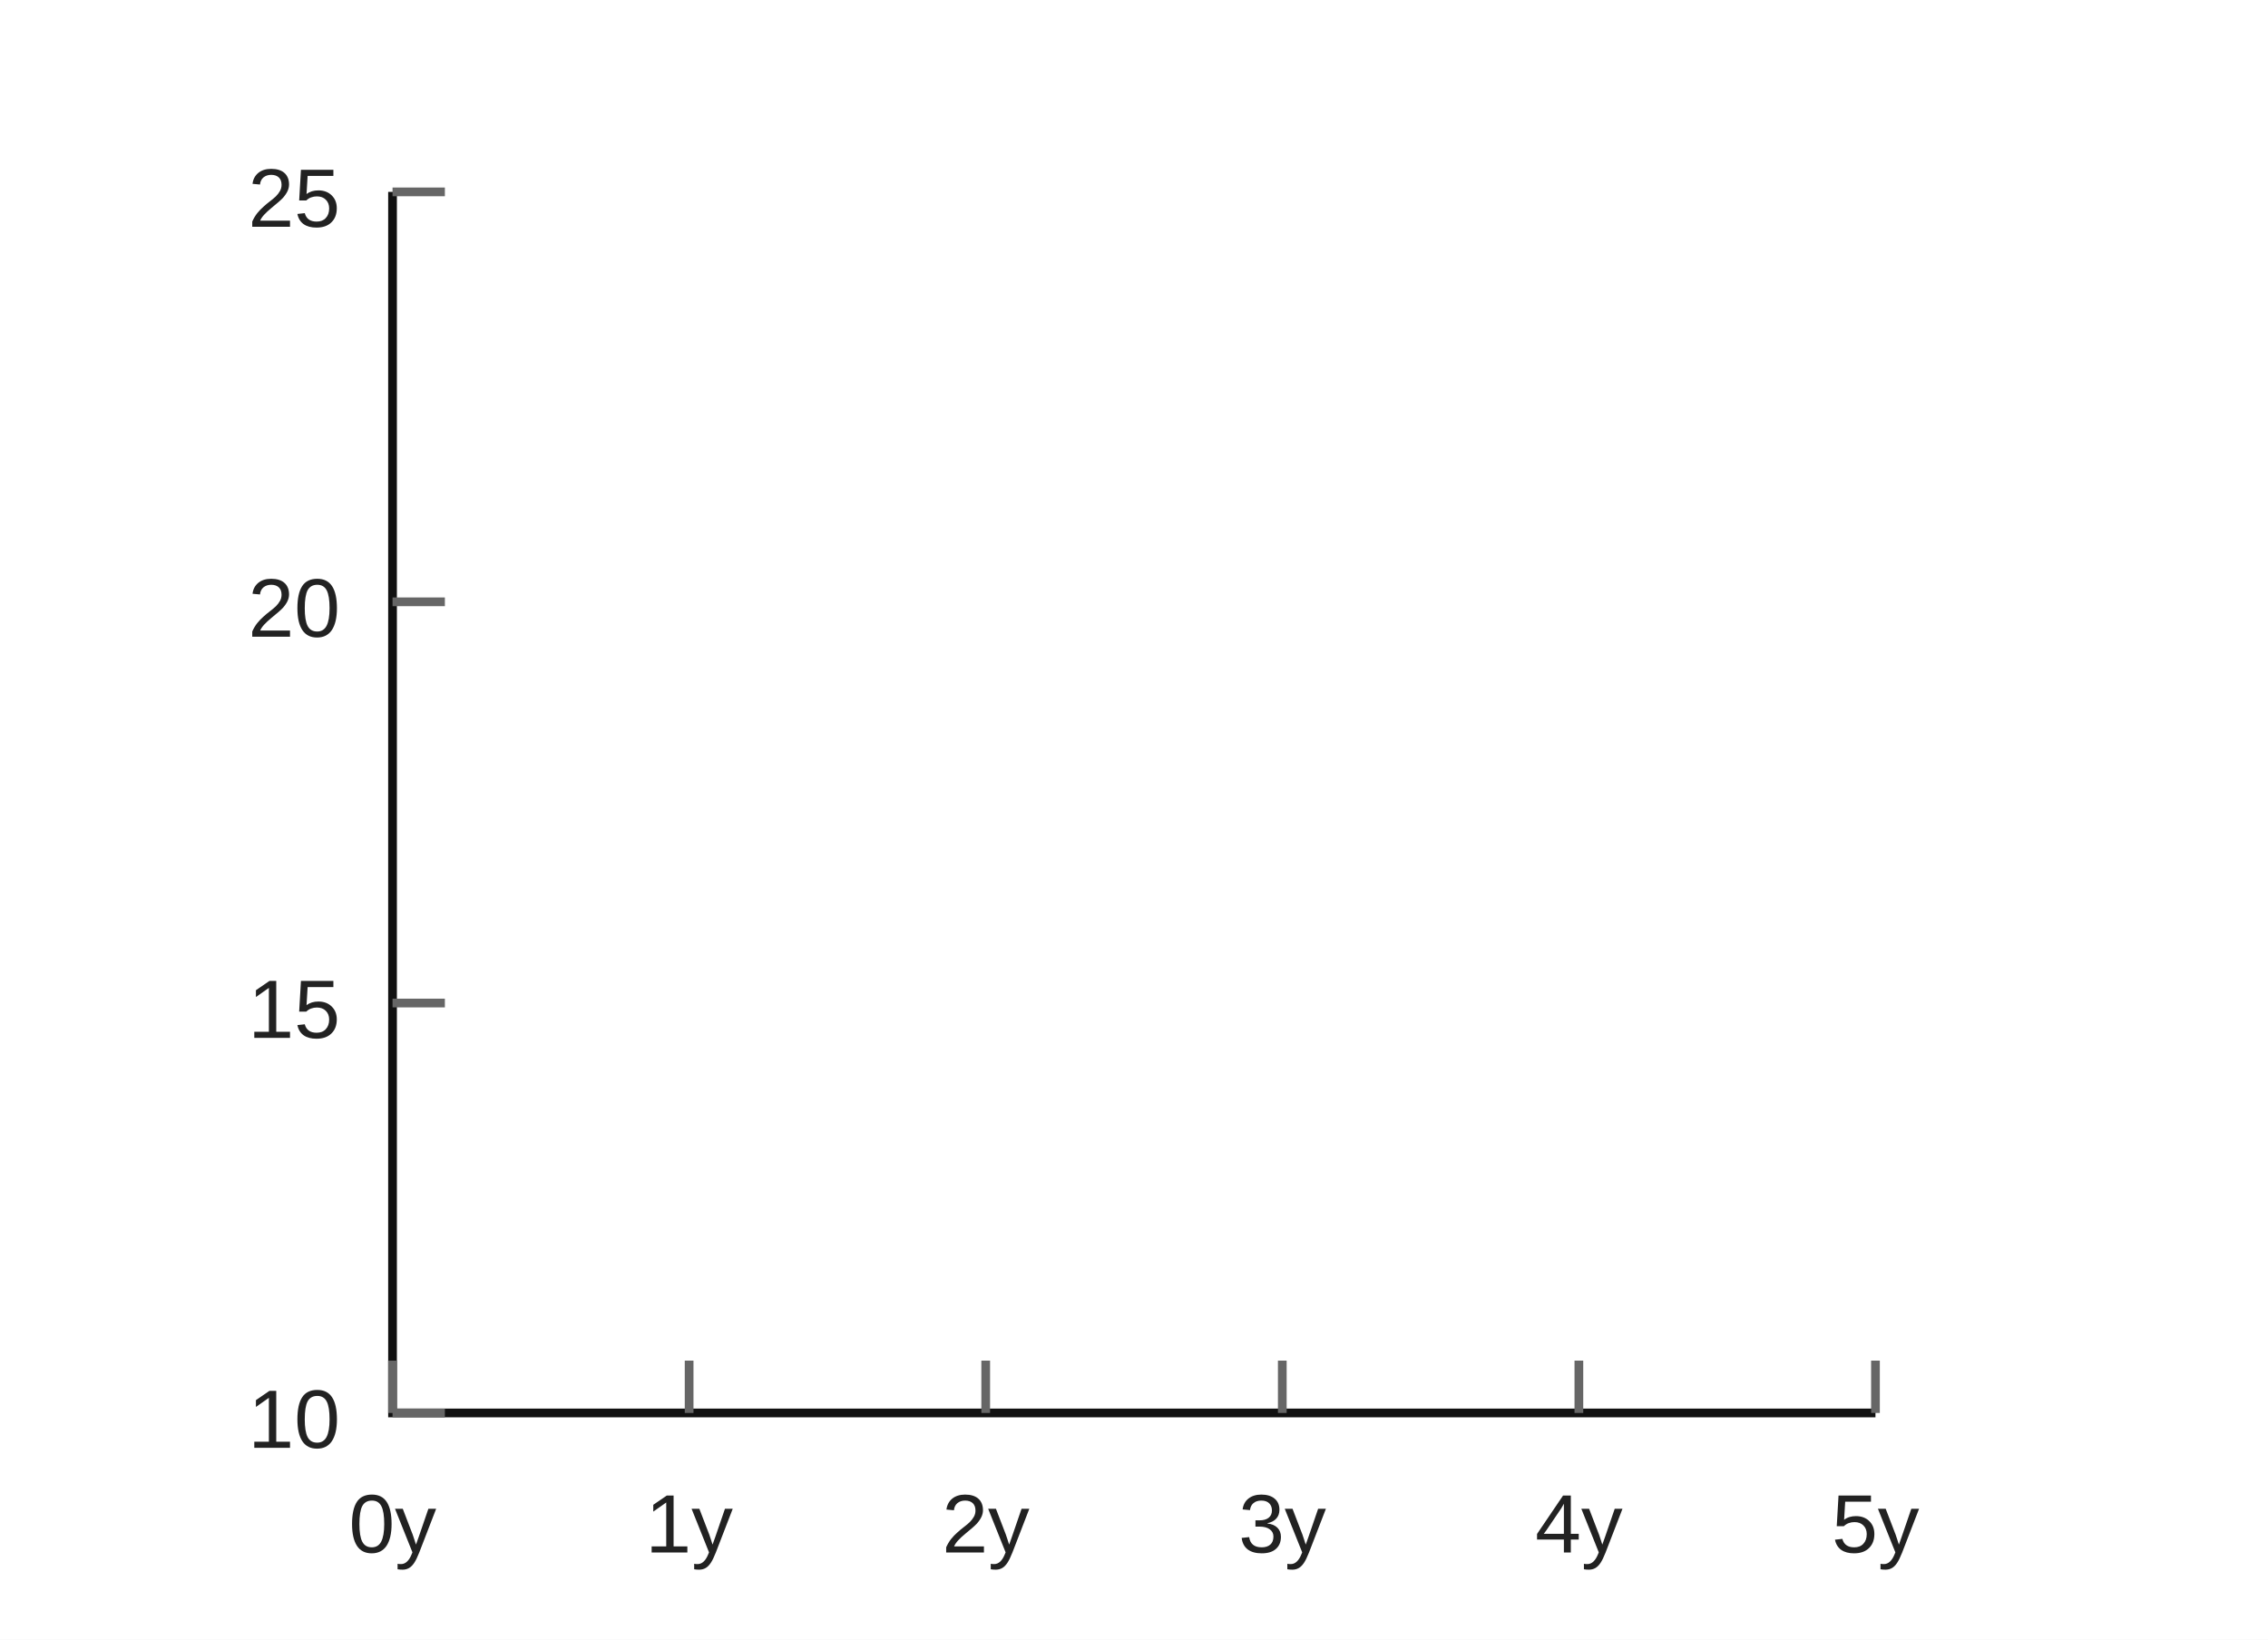
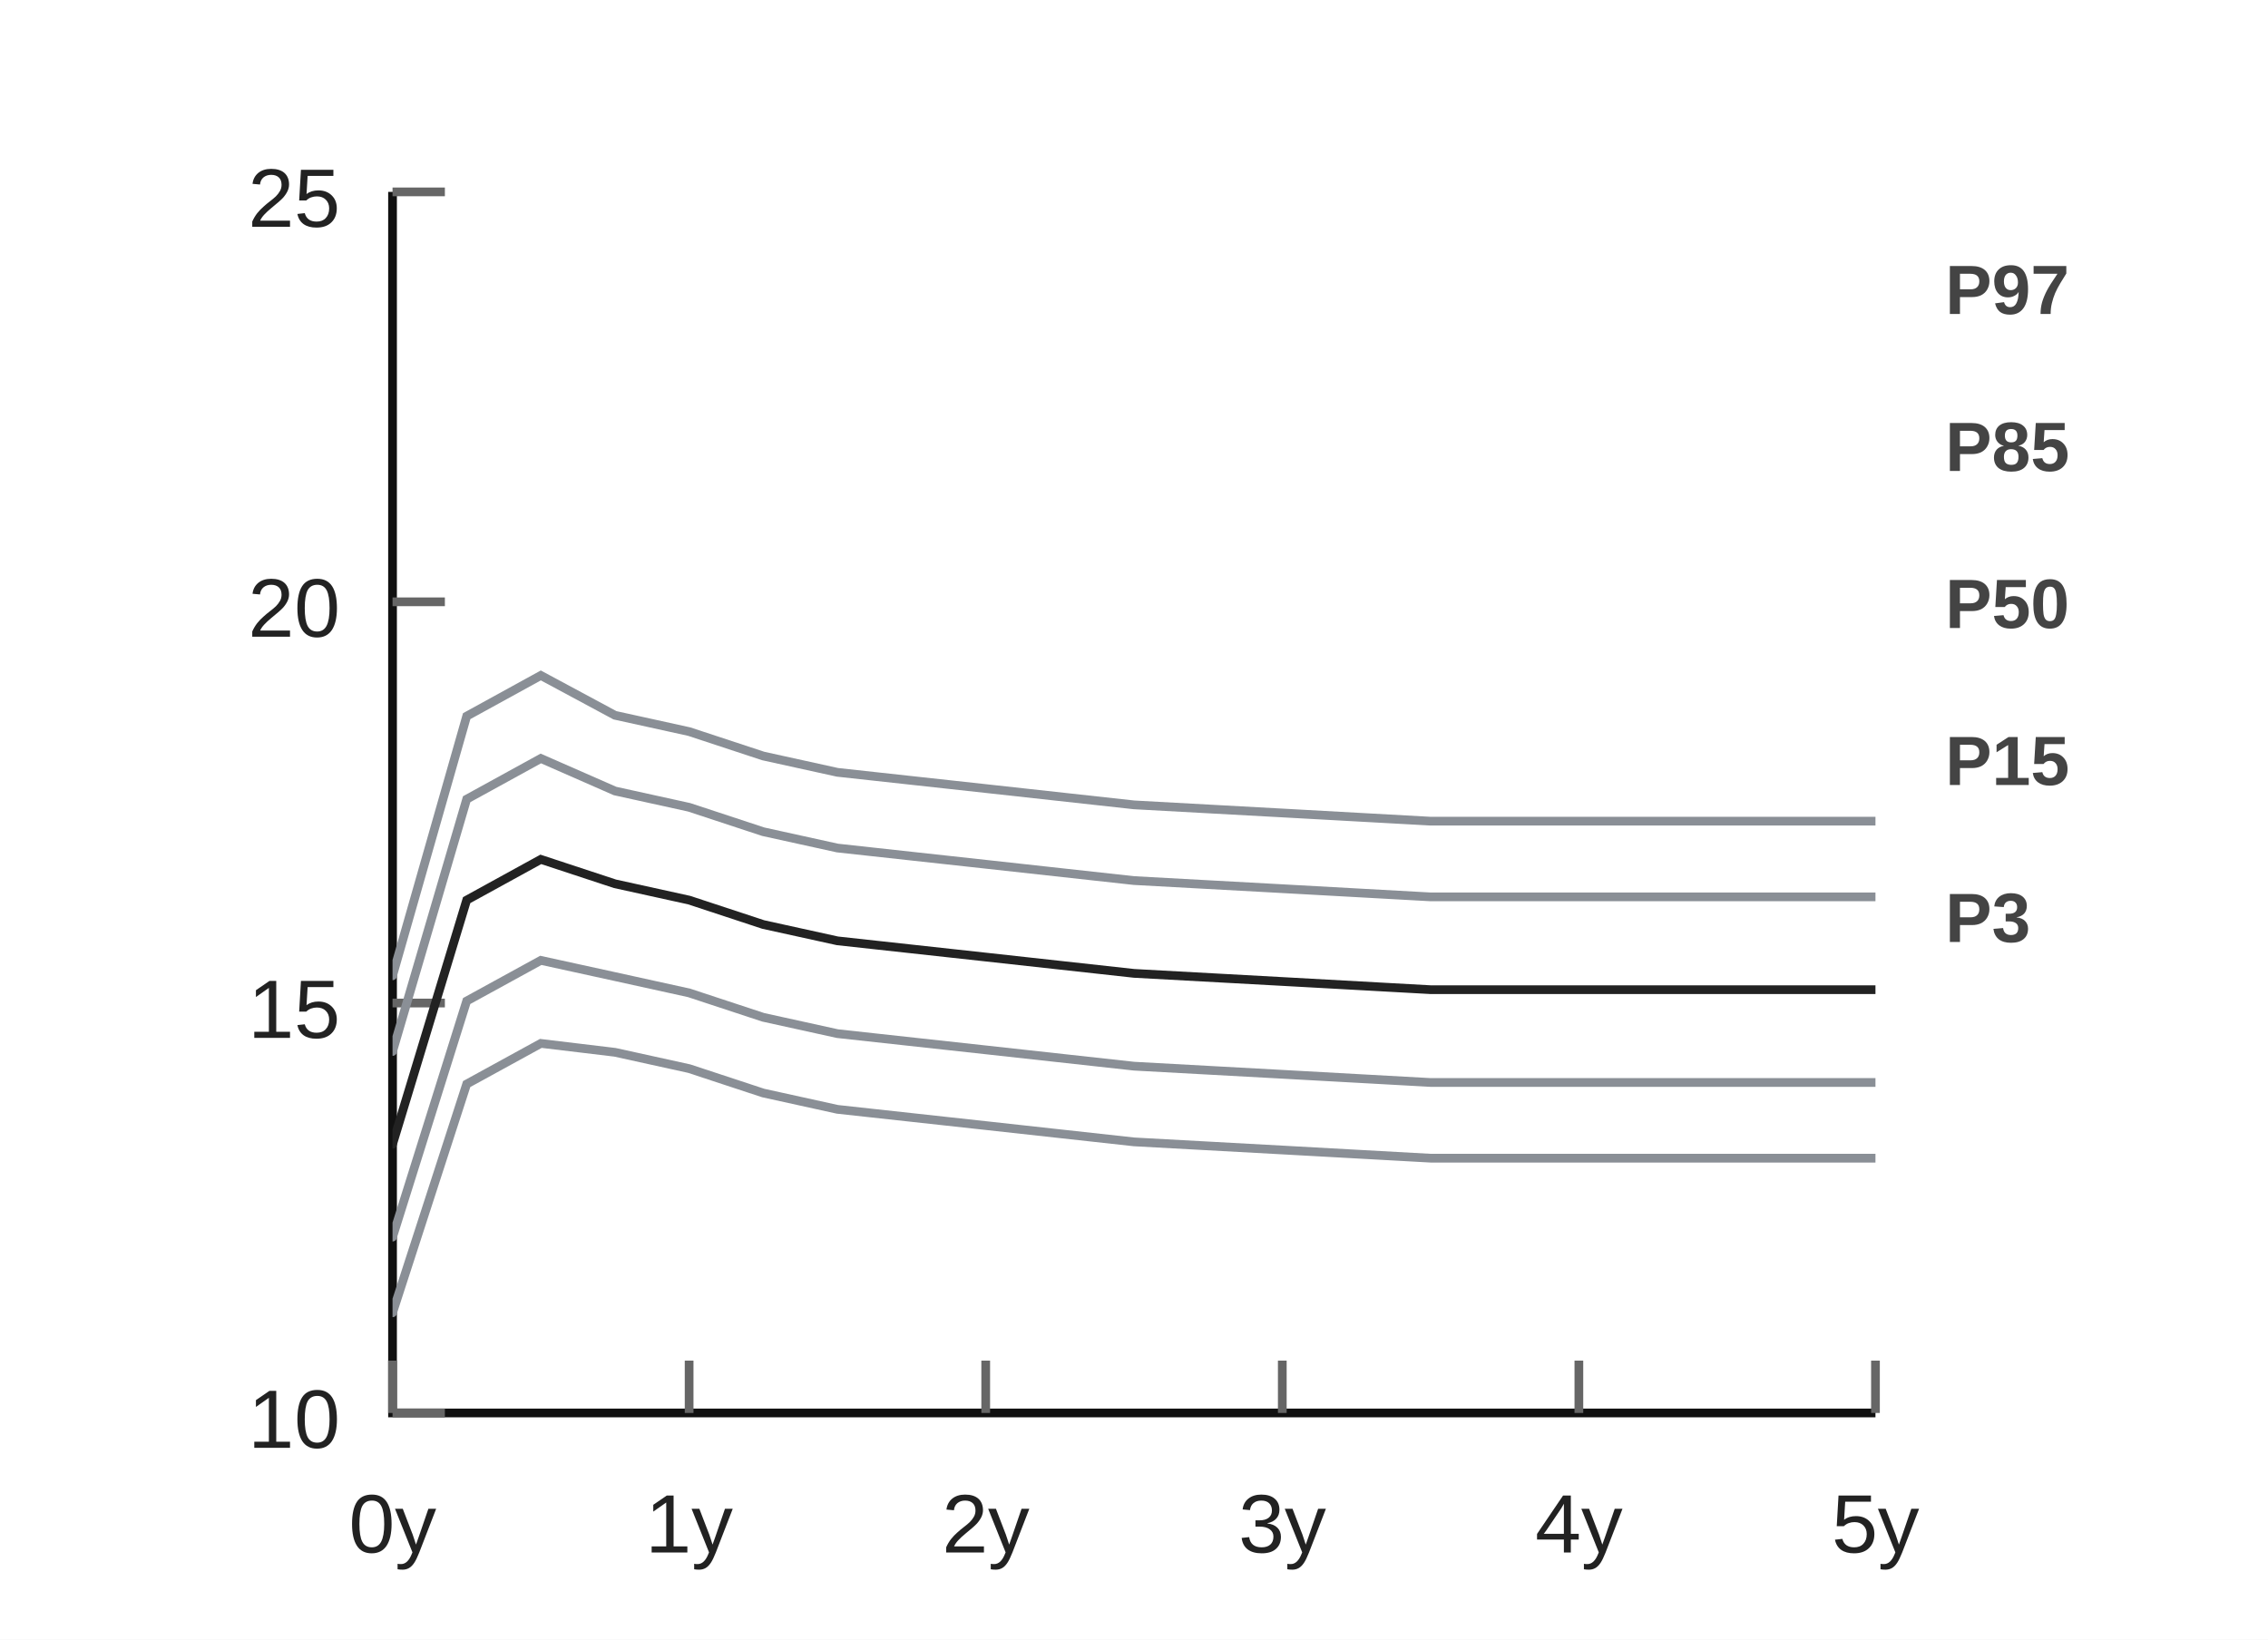
<svg xmlns="http://www.w3.org/2000/svg" viewBox="0 0 260 188" role="img" aria-label="WHO Girls BMI 0-5 years">
  <style>
    .axis { stroke: #111; stroke-width: 1; fill: none; }
    .tick { stroke: #666; stroke-width: 1; }
    .label { fill: #222; font: 9.5px Arial, sans-serif; text-anchor: middle; }
    .ylabel { fill: #222; font: 9.5px Arial, sans-serif; text-anchor: end; }
    .curve { fill: none; stroke: #8a8f96; stroke-width: 1; stroke-linecap: round; }
    .median { fill: none; stroke: #222; stroke-width: 1; stroke-linecap: round; }
    .percentile { fill: #444; font: 700 8px Arial, sans-serif; }
  </style>
  <rect x="0" y="0" width="260" height="188" fill="#fff" />
  <defs>
    <clipPath id="clip-girls-bmi-0-5-minimal-svg-0">
      <rect x="45" y="22" width="170" height="140" />
    </clipPath>
  </defs>
  <path class="axis" d="M45 22 V162 H215" />
  <path class="tick" d="M45 162 V156" />
  <text class="label" x="45" y="178">0y</text>
  <path class="tick" d="M79 162 V156" />
  <text class="label" x="79" y="178">1y</text>
  <path class="tick" d="M113 162 V156" />
  <text class="label" x="113" y="178">2y</text>
  <path class="tick" d="M147 162 V156" />
  <text class="label" x="147" y="178">3y</text>
  <path class="tick" d="M181 162 V156" />
  <text class="label" x="181" y="178">4y</text>
  <path class="tick" d="M215 162 V156" />
  <text class="label" x="215" y="178">5y</text>
  <path class="tick" d="M45 22 H51" />
  <text class="ylabel" x="39" y="26">25</text>
  <path class="tick" d="M45 69 H51" />
  <text class="ylabel" x="39" y="73">20</text>
  <path class="tick" d="M45 115 H51" />
  <text class="ylabel" x="39" y="119">15</text>
  <path class="tick" d="M45 162 H51" />
  <text class="ylabel" x="39" y="166">10</text>
+   <g clip-path="url(#clip-girls-bmi-0-5-minimal-svg-0)">
+     <path class="curve" d="M45.00 111.88 L53.50 82.11 L62.00 77.44 L70.50 82.01 L79.00 83.88 L87.50 86.68 L96.00 88.55 L104.50 89.48 L113.00 90.41 L130.00 92.28 L147.00 93.21 L164.00 94.15 L181.00 94.15 L198.00 94.15 L215.00 94.15" />
+     <path class="curve" d="M45.00 120.56 L53.50 91.63 L62.00 86.96 L70.50 90.69 L79.00 92.56 L87.50 95.36 L96.00 97.23 L104.50 98.16 L113.00 99.09 L130.00 100.96 L147.00 101.89 L164.00 102.83 L181.00 102.83 L198.00 102.83 L215.00 102.83" />
+     <path class="median" d="M45.00 131.20 L53.50 103.20 L62.00 98.53 L70.50 101.33 L79.00 103.20 L87.50 106.00 L96.00 107.87 L104.50 108.80 L113.00 109.73 L130.00 111.60 L147.00 112.53 L164.00 113.47 L181.00 113.47 L198.00 113.47 L215.00 113.47" />
+     <path class="curve" d="M45.00 141.84 L53.50 114.77 L62.00 110.11 L70.50 111.97 L79.00 113.84 L87.50 116.64 L96.00 118.51 L104.50 119.44 L113.00 120.37 L130.00 122.24 L147.00 123.17 L164.00 124.11 L181.00 124.11 L198.00 124.11 L215.00 124.11" />
+     <path class="curve" d="M45.00 150.52 L53.50 124.29 L62.00 119.63 L70.50 120.65 L79.00 122.52 L87.50 125.32 L96.00 127.19 L104.50 128.12 L113.00 129.05 L130.00 130.92 L147.00 131.85 L164.00 132.79 L181.00 132.79 L198.00 132.79 L215.00 132.79" />
+   </g>
+   <text class="percentile" x="223" y="36">P97</text>
+   <text class="percentile" x="223" y="54">P85</text>
+   <text class="percentile" x="223" y="72">P50</text>
+   <text class="percentile" x="223" y="90">P15</text>
+   <text class="percentile" x="223" y="108">P3</text>
</svg>
